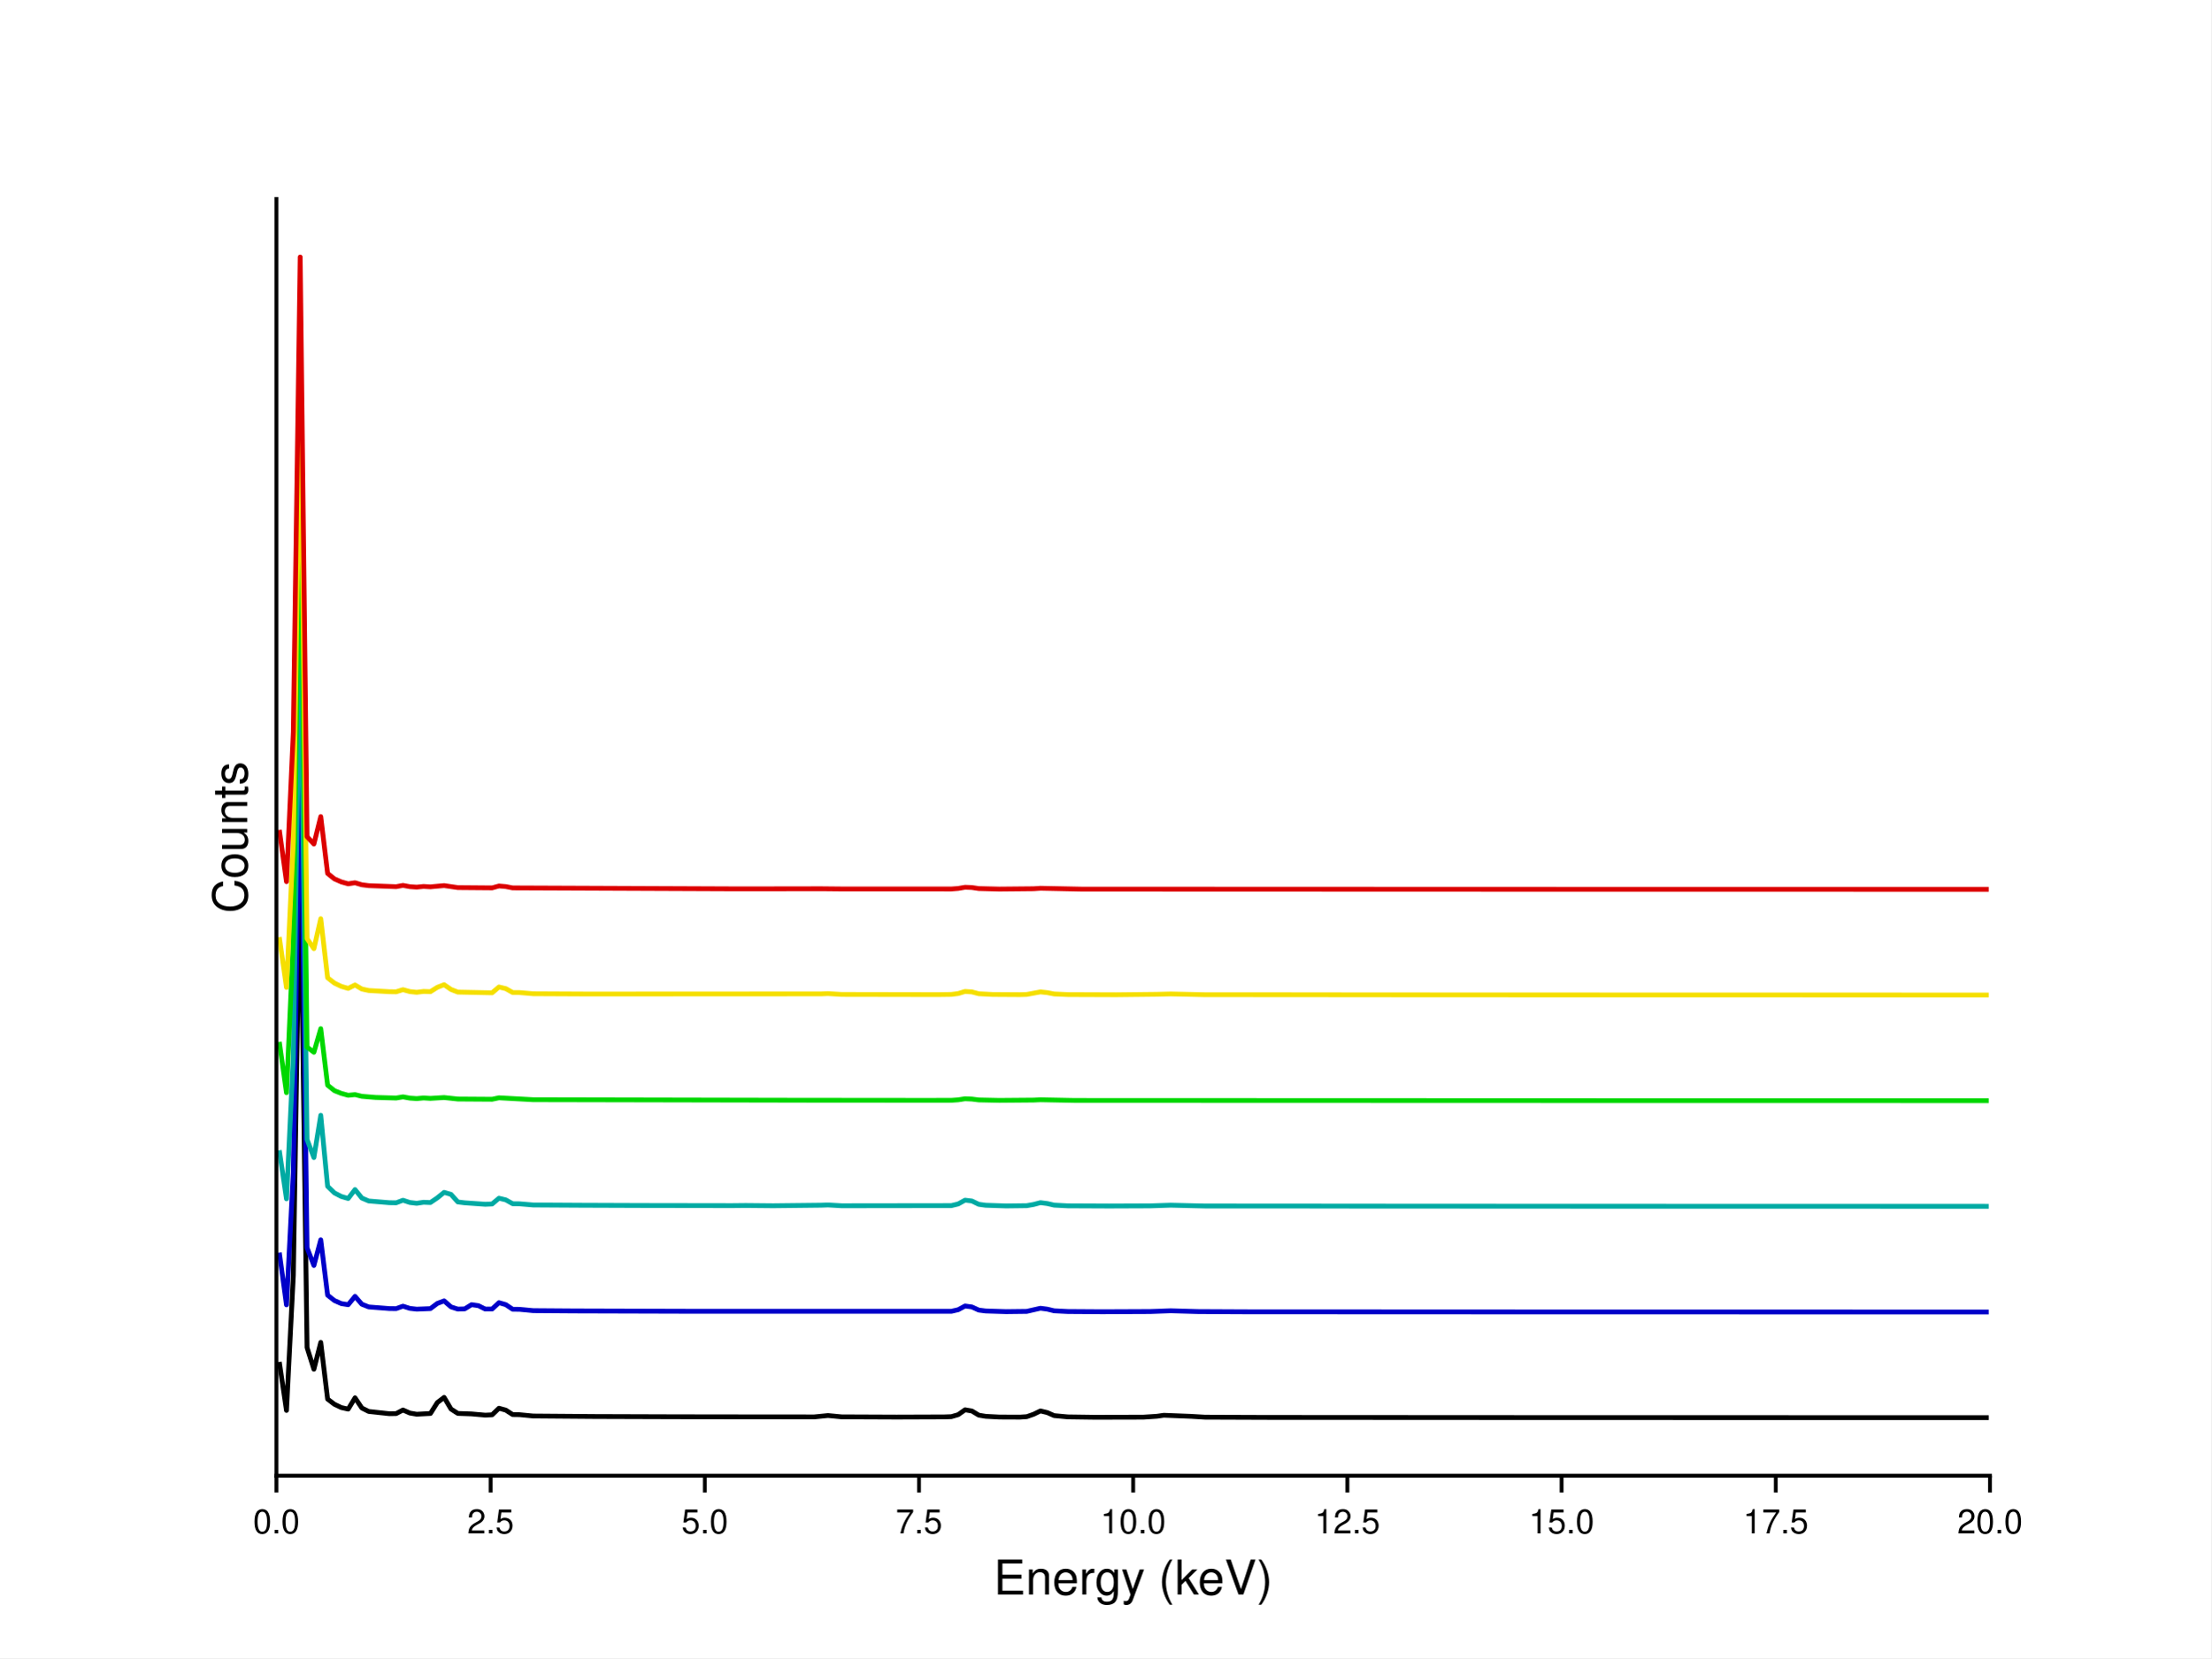
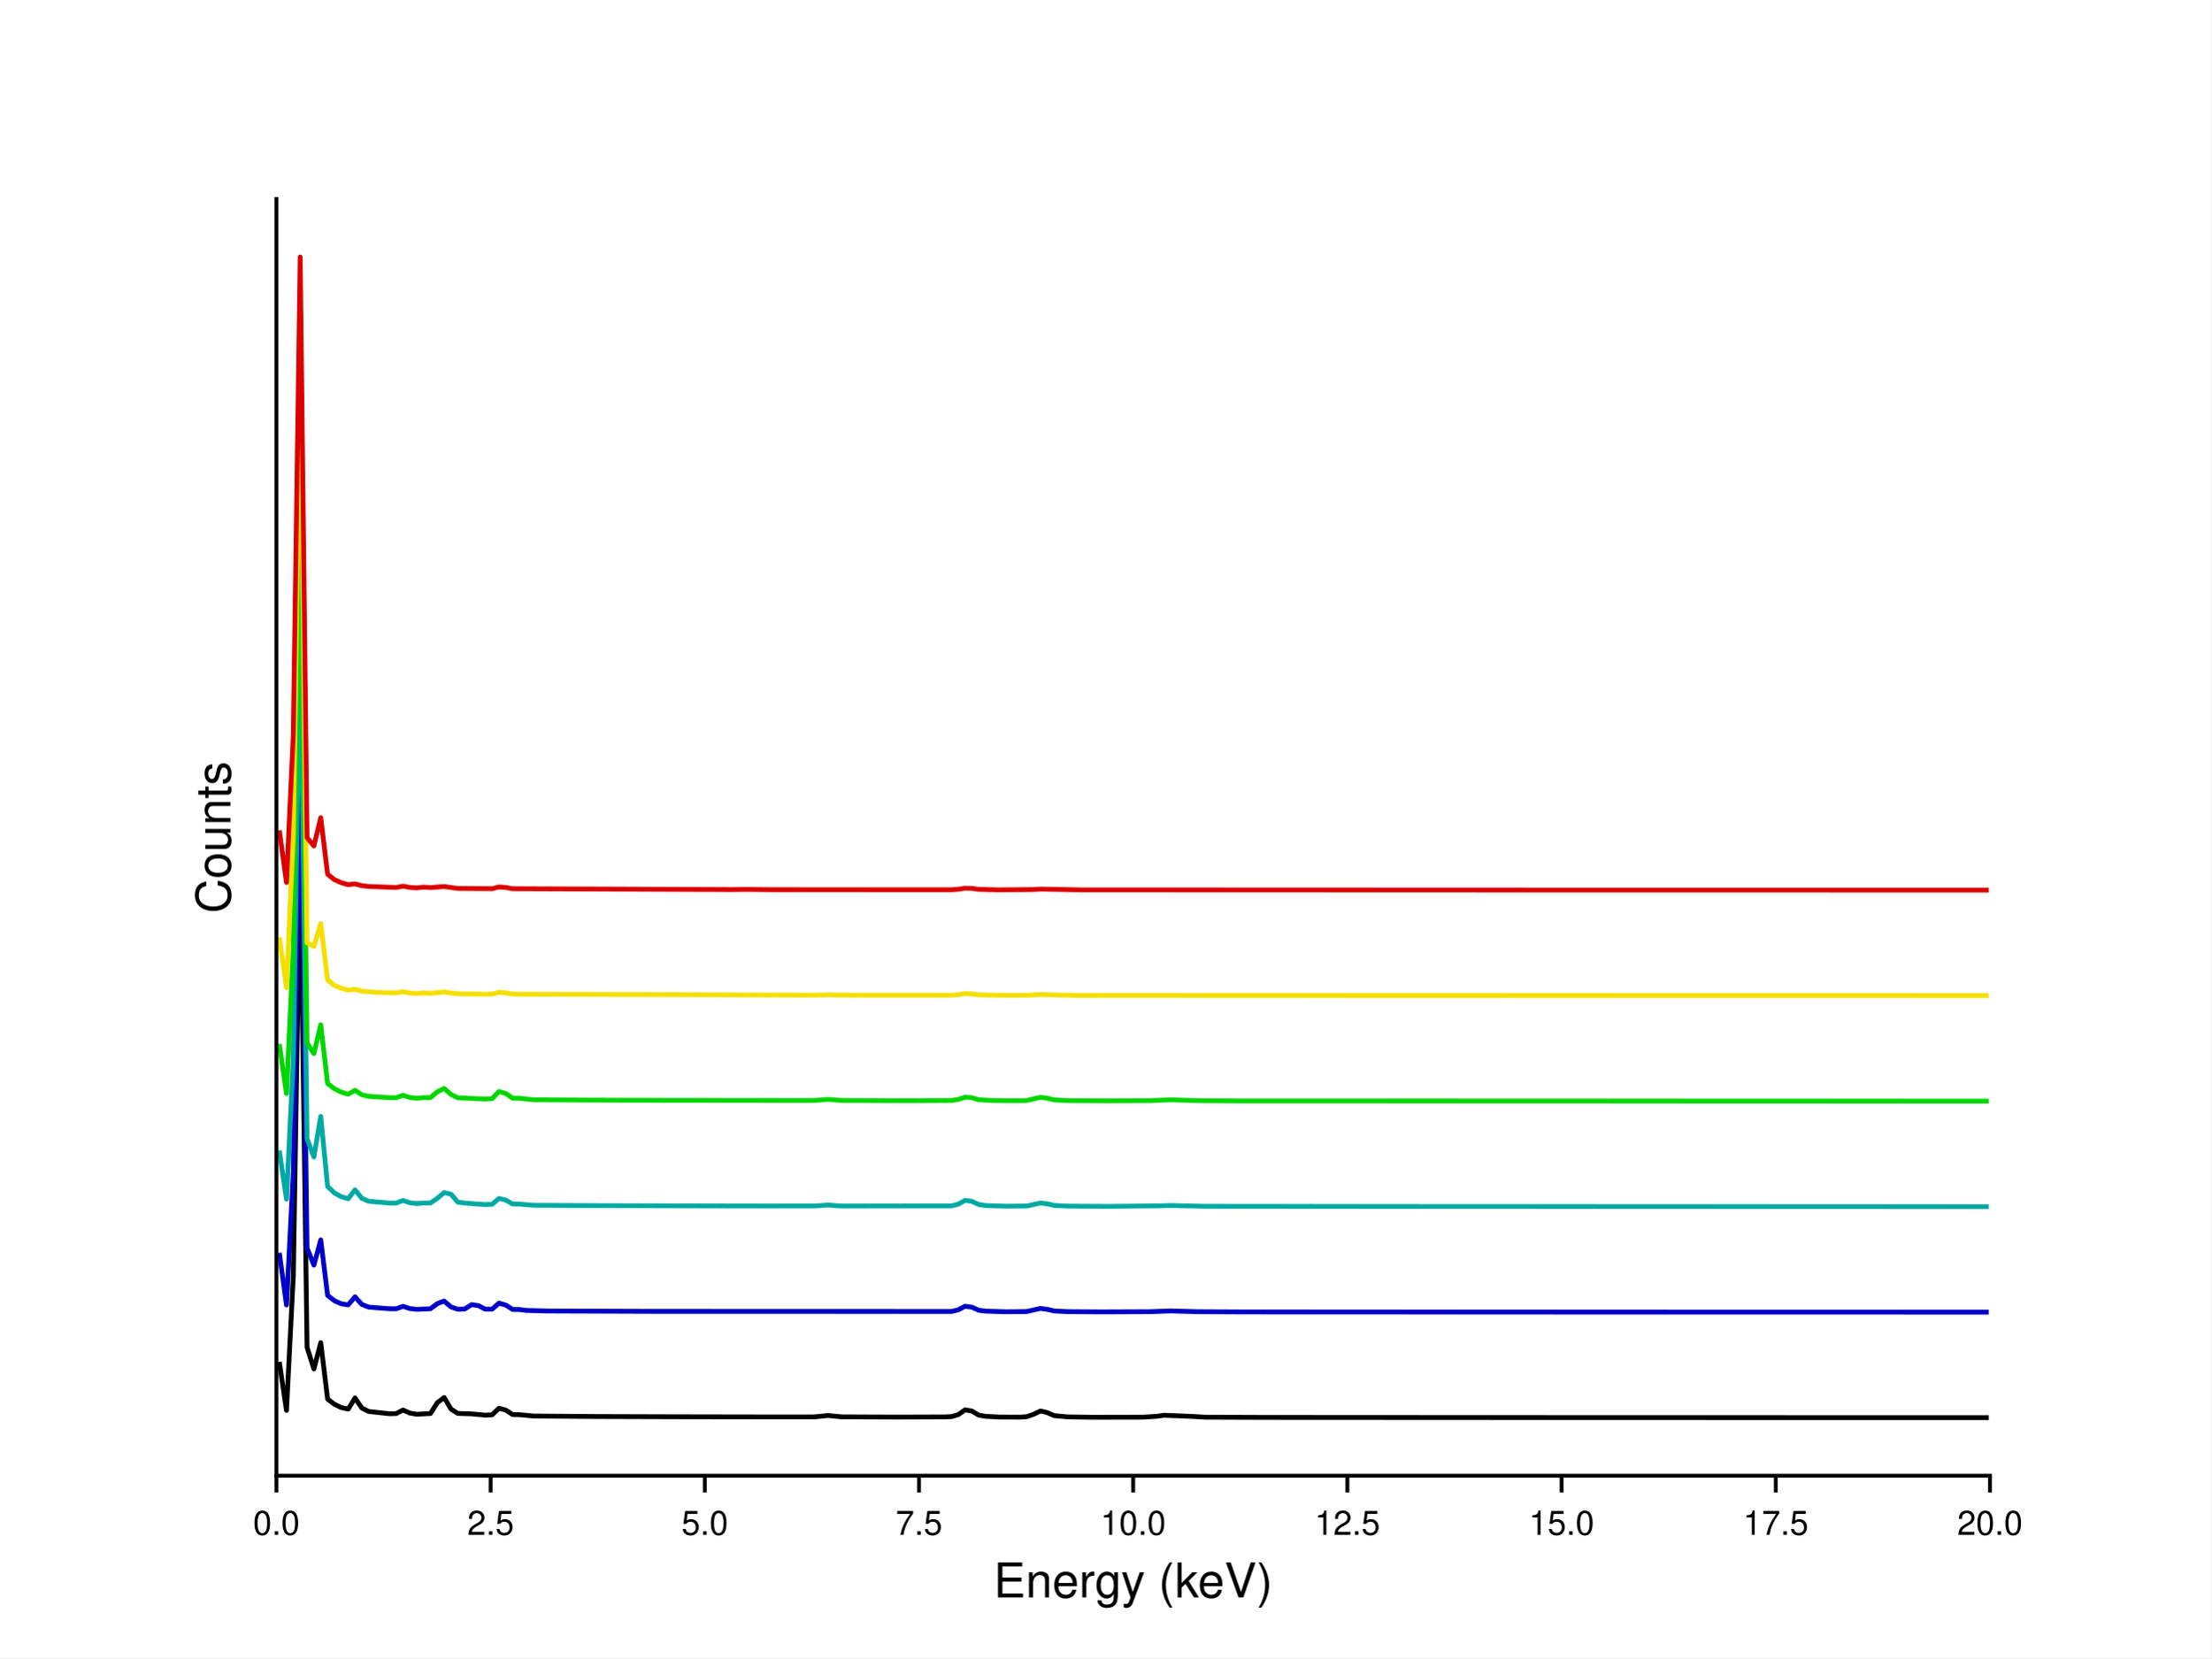
<svg xmlns="http://www.w3.org/2000/svg" xmlns:xlink="http://www.w3.org/1999/xlink" width="460.8pt" height="345.6pt" viewBox="0 0 460.8 345.6" version="1.1">
  <defs>
    <style type="text/css">*{stroke-linejoin: round; stroke-linecap: butt}</style>
  </defs>
  <g id="figure_1">
    <g id="patch_1">
      <path d="M 0 345.6  L 460.8 345.6  L 460.8 0  L 0 0  z " style="fill: #ffffff" />
    </g>
    <g id="axes_1">
      <g id="patch_2">
        <path d="M 57.6 307.584  L 414.72 307.584  L 414.72 41.472  L 57.6 41.472  z " style="fill: #ffffff" />
      </g>
      <g id="matplotlib.axis_1">
        <g id="xtick_1">
          <g id="line2d_1">
            <defs>
-               <path id="ma799b5f9cc" d="M 0 0  L 0 3.5  " style="stroke: #000000; stroke-width: 0.8" />
+               <path id="m2e225399d5" d="M 0 0  L 0 3.5  " style="stroke: #000000; stroke-width: 0.8" />
            </defs>
            <g>
-               <use xlink:href="#ma799b5f9cc" x="57.6" y="307.584" style="stroke: #000000; stroke-width: 0.8" />
+               <use xlink:href="#m2e225399d5" x="57.6" y="307.584" style="stroke: #000000; stroke-width: 0.8" />
            </g>
          </g>
          <g id="text_1">
-             <text style="font: 7px 'Helvetica'; text-anchor: middle" x="57.6" y="319.605" transform="rotate(-0 57.6 319.6054)">0.0</text>
+             <text style="font: 7px 'Helvetica'; text-anchor: middle" x="57.6" y="319.903" transform="rotate(-0 57.6 319.9029)">0.0</text>
          </g>
        </g>
        <g id="xtick_2">
          <g id="line2d_2">
            <g>
-               <use xlink:href="#ma799b5f9cc" x="102.24" y="307.584" style="stroke: #000000; stroke-width: 0.8" />
+               <use xlink:href="#m2e225399d5" x="102.24" y="307.584" style="stroke: #000000; stroke-width: 0.8" />
            </g>
          </g>
          <g id="text_2">
-             <text style="font: 7px 'Helvetica'; text-anchor: middle" x="102.24" y="319.605" transform="rotate(-0 102.24 319.6054)">2.5</text>
+             <text style="font: 7px 'Helvetica'; text-anchor: middle" x="102.24" y="319.903" transform="rotate(-0 102.24 319.9029)">2.5</text>
          </g>
        </g>
        <g id="xtick_3">
          <g id="line2d_3">
            <g>
-               <use xlink:href="#ma799b5f9cc" x="146.88" y="307.584" style="stroke: #000000; stroke-width: 0.8" />
+               <use xlink:href="#m2e225399d5" x="146.88" y="307.584" style="stroke: #000000; stroke-width: 0.8" />
            </g>
          </g>
          <g id="text_3">
-             <text style="font: 7px 'Helvetica'; text-anchor: middle" x="146.88" y="319.605" transform="rotate(-0 146.88 319.6054)">5.0</text>
+             <text style="font: 7px 'Helvetica'; text-anchor: middle" x="146.88" y="319.903" transform="rotate(-0 146.88 319.9029)">5.0</text>
          </g>
        </g>
        <g id="xtick_4">
          <g id="line2d_4">
            <g>
-               <use xlink:href="#ma799b5f9cc" x="191.52" y="307.584" style="stroke: #000000; stroke-width: 0.8" />
+               <use xlink:href="#m2e225399d5" x="191.52" y="307.584" style="stroke: #000000; stroke-width: 0.8" />
            </g>
          </g>
          <g id="text_4">
-             <text style="font: 7px 'Helvetica'; text-anchor: middle" x="191.52" y="319.605" transform="rotate(-0 191.52 319.6054)">7.5</text>
+             <text style="font: 7px 'Helvetica'; text-anchor: middle" x="191.52" y="319.903" transform="rotate(-0 191.52 319.9029)">7.5</text>
          </g>
        </g>
        <g id="xtick_5">
          <g id="line2d_5">
            <g>
-               <use xlink:href="#ma799b5f9cc" x="236.16" y="307.584" style="stroke: #000000; stroke-width: 0.8" />
+               <use xlink:href="#m2e225399d5" x="236.16" y="307.584" style="stroke: #000000; stroke-width: 0.8" />
            </g>
          </g>
          <g id="text_5">
-             <text style="font: 7px 'Helvetica'; text-anchor: middle" x="236.16" y="319.605" transform="rotate(-0 236.16 319.6054)">10.0</text>
+             <text style="font: 7px 'Helvetica'; text-anchor: middle" x="236.16" y="319.903" transform="rotate(-0 236.16 319.9029)">10.0</text>
          </g>
        </g>
        <g id="xtick_6">
          <g id="line2d_6">
            <g>
-               <use xlink:href="#ma799b5f9cc" x="280.8" y="307.584" style="stroke: #000000; stroke-width: 0.8" />
+               <use xlink:href="#m2e225399d5" x="280.8" y="307.584" style="stroke: #000000; stroke-width: 0.8" />
            </g>
          </g>
          <g id="text_6">
-             <text style="font: 7px 'Helvetica'; text-anchor: middle" x="280.8" y="319.605" transform="rotate(-0 280.8 319.6054)">12.5</text>
+             <text style="font: 7px 'Helvetica'; text-anchor: middle" x="280.8" y="319.903" transform="rotate(-0 280.8 319.9029)">12.5</text>
          </g>
        </g>
        <g id="xtick_7">
          <g id="line2d_7">
            <g>
-               <use xlink:href="#ma799b5f9cc" x="325.44" y="307.584" style="stroke: #000000; stroke-width: 0.8" />
+               <use xlink:href="#m2e225399d5" x="325.44" y="307.584" style="stroke: #000000; stroke-width: 0.8" />
            </g>
          </g>
          <g id="text_7">
-             <text style="font: 7px 'Helvetica'; text-anchor: middle" x="325.44" y="319.605" transform="rotate(-0 325.44 319.6054)">15.0</text>
+             <text style="font: 7px 'Helvetica'; text-anchor: middle" x="325.44" y="319.903" transform="rotate(-0 325.44 319.9029)">15.0</text>
          </g>
        </g>
        <g id="xtick_8">
          <g id="line2d_8">
            <g>
-               <use xlink:href="#ma799b5f9cc" x="370.08" y="307.584" style="stroke: #000000; stroke-width: 0.8" />
+               <use xlink:href="#m2e225399d5" x="370.08" y="307.584" style="stroke: #000000; stroke-width: 0.8" />
            </g>
          </g>
          <g id="text_8">
-             <text style="font: 7px 'Helvetica'; text-anchor: middle" x="370.08" y="319.605" transform="rotate(-0 370.08 319.6054)">17.5</text>
+             <text style="font: 7px 'Helvetica'; text-anchor: middle" x="370.08" y="319.903" transform="rotate(-0 370.08 319.9029)">17.5</text>
          </g>
        </g>
        <g id="xtick_9">
          <g id="line2d_9">
            <g>
-               <use xlink:href="#ma799b5f9cc" x="414.72" y="307.584" style="stroke: #000000; stroke-width: 0.8" />
+               <use xlink:href="#m2e225399d5" x="414.72" y="307.584" style="stroke: #000000; stroke-width: 0.8" />
            </g>
          </g>
          <g id="text_9">
-             <text style="font: 7px 'Helvetica'; text-anchor: middle" x="414.72" y="319.605" transform="rotate(-0 414.72 319.6054)">20.0</text>
+             <text style="font: 7px 'Helvetica'; text-anchor: middle" x="414.72" y="319.903" transform="rotate(-0 414.72 319.9029)">20.0</text>
          </g>
        </g>
        <g id="text_10">
-           <text style="font: 10px 'Helvetica'; text-anchor: middle" x="236.16" y="332.355" transform="rotate(-0 236.16 332.3551)">Energy (keV)</text>
+           <text style="font: 10px 'Helvetica'; text-anchor: middle" x="236.16" y="332.957" transform="rotate(-0 236.16 332.9571)">Energy (keV)</text>
        </g>
      </g>
      <g id="matplotlib.axis_2">
        <g id="text_11">
-           <text style="font: 10px 'Helvetica'; text-anchor: middle" x="51.516" y="174.528" transform="rotate(-90 51.51562 174.528)">Counts</text>
+           <text style="font: 10px 'Helvetica'; text-anchor: middle" x="48.02" y="174.528" transform="rotate(-90 48.02031 174.528)">Counts</text>
        </g>
      </g>
      <g id="line2d_10">
-         <path d="M 58.269 284.364  L 59.697 293.978  L 61.126 265.79  L 62.554 177.267  L 63.983 280.864  L 65.411 285.394  L 66.84 279.8  L 68.268 291.611  L 69.697 292.702  L 71.125 293.383  L 72.554 293.706  L 73.982 291.355  L 75.41 293.479  L 76.839 294.194  L 81.124 294.665  L 82.553 294.642  L 83.981 293.892  L 85.41 294.53  L 86.838 294.776  L 89.695 294.62  L 91.124 292.354  L 92.552 291.261  L 93.981 293.684  L 95.409 294.606  L 98.266 294.708  L 101.123 294.964  L 102.552 294.895  L 103.98 293.523  L 105.409 293.919  L 106.837 294.845  L 108.266 294.865  L 111.122 295.144  L 123.979 295.246  L 141.121 295.302  L 155.405 295.322  L 169.69 295.333  L 172.547 295.044  L 175.404 295.32  L 186.832 295.369  L 196.831 295.334  L 198.26 295.279  L 199.688 294.864  L 201.117 293.851  L 202.545 294.1  L 203.974 294.967  L 205.402 295.208  L 208.259 295.362  L 212.545 295.381  L 213.973 295.282  L 215.402 294.782  L 216.83 294.086  L 218.258 294.433  L 219.687 295.062  L 222.544 295.33  L 228.258 295.41  L 238.257 295.386  L 241.114 295.197  L 242.543 294.987  L 248.257 295.216  L 251.114 295.389  L 263.97 295.438  L 319.681 295.469  L 358.25 295.477  L 413.96 295.485  L 413.96 295.485  " clip-path="url(#p23d6d9bbe4)" style="fill: none; stroke: #000000; stroke-linecap: square" />
+         <path d="M 58.269 284.356  L 59.697 293.976  L 61.126 265.804  L 62.554 177.281  L 63.983 280.824  L 65.411 285.332  L 66.84 279.854  L 68.268 291.614  L 69.697 292.703  L 71.125 293.387  L 72.554 293.711  L 73.982 291.382  L 75.41 293.489  L 76.839 294.198  L 81.124 294.67  L 82.553 294.644  L 83.981 293.896  L 85.41 294.534  L 86.838 294.778  L 89.695 294.629  L 91.124 292.377  L 92.552 291.289  L 93.981 293.69  L 95.409 294.608  L 98.266 294.697  L 101.123 294.963  L 102.552 294.895  L 103.98 293.53  L 105.409 293.923  L 106.837 294.847  L 108.266 294.867  L 111.122 295.145  L 123.979 295.247  L 141.121 295.302  L 158.262 295.334  L 169.69 295.332  L 172.547 295.04  L 175.404 295.32  L 186.832 295.368  L 196.831 295.334  L 198.26 295.279  L 199.688 294.867  L 201.117 293.86  L 202.545 294.11  L 203.974 294.969  L 205.402 295.209  L 208.259 295.362  L 212.545 295.381  L 213.973 295.284  L 215.402 294.785  L 216.83 294.097  L 218.258 294.44  L 219.687 295.065  L 222.544 295.331  L 228.258 295.41  L 238.257 295.387  L 241.114 295.199  L 242.543 294.99  L 248.257 295.217  L 251.114 295.39  L 263.97 295.437  L 313.967 295.465  L 378.248 295.481  L 413.96 295.485  L 413.96 295.485  " clip-path="url(#padee2b6dfe)" style="fill: none; stroke: #000000; stroke-linecap: square" />
      </g>
      <g id="line2d_11">
-         <path d="M 58.269 261.574  L 59.697 271.971  L 61.126 244.241  L 62.554 152.742  L 63.983 260.079  L 65.411 263.765  L 66.84 258.415  L 68.268 269.955  L 69.697 271.082  L 71.125 271.712  L 72.554 271.944  L 73.982 270.207  L 75.41 271.842  L 76.839 272.412  L 81.124 272.747  L 82.553 272.763  L 83.981 272.252  L 85.41 272.711  L 86.838 272.876  L 89.695 272.76  L 91.124 271.687  L 92.552 271.143  L 93.981 272.397  L 95.409 272.861  L 96.838 272.818  L 98.266 271.942  L 99.695 272.145  L 101.123 272.853  L 102.552 272.843  L 103.98 271.519  L 105.409 271.937  L 106.837 272.894  L 108.266 272.909  L 111.122 273.181  L 119.693 273.244  L 145.406 273.319  L 198.26 273.319  L 199.688 272.991  L 201.117 272.216  L 202.545 272.413  L 203.974 273.066  L 205.402 273.252  L 209.688 273.386  L 213.973 273.334  L 216.83 272.683  L 218.258 272.872  L 219.687 273.217  L 222.544 273.361  L 229.686 273.409  L 239.686 273.365  L 243.971 273.21  L 249.685 273.373  L 259.684 273.422  L 316.824 273.447  L 413.96 273.464  L 413.96 273.464  " clip-path="url(#p23d6d9bbe4)" style="fill: none; stroke: #0000c9; stroke-linecap: square" />
+         <path d="M 58.269 261.619  L 59.697 271.997  L 61.126 244.207  L 62.554 152.893  L 63.983 260.137  L 65.411 263.69  L 66.84 258.43  L 68.268 270.003  L 69.697 271.125  L 71.125 271.752  L 72.554 271.985  L 73.982 270.295  L 75.41 271.892  L 76.839 272.45  L 81.124 272.782  L 82.553 272.796  L 83.981 272.288  L 85.41 272.747  L 86.838 272.913  L 89.695 272.797  L 91.124 271.731  L 92.552 271.181  L 93.981 272.413  L 95.409 272.89  L 96.838 272.851  L 98.266 271.934  L 99.695 272.14  L 101.123 272.877  L 102.552 272.875  L 103.98 271.623  L 105.409 272.026  L 106.837 272.938  L 108.266 272.953  L 109.694 273.141  L 113.979 273.252  L 135.407 273.332  L 198.26 273.352  L 199.688 273.028  L 201.117 272.266  L 202.545 272.463  L 203.974 273.104  L 205.402 273.285  L 209.688 273.419  L 213.973 273.367  L 216.83 272.723  L 218.258 272.91  L 219.687 273.251  L 222.544 273.393  L 229.686 273.441  L 239.686 273.399  L 243.971 273.242  L 249.685 273.404  L 259.684 273.454  L 323.966 273.48  L 413.96 273.495  L 413.96 273.495  " clip-path="url(#padee2b6dfe)" style="fill: none; stroke: #0000c9; stroke-linecap: square" />
      </g>
      <g id="line2d_12">
-         <path d="M 58.269 240.246  L 59.697 249.876  L 61.126 220.136  L 62.554 129.193  L 63.983 237.505  L 65.411 241.275  L 66.84 232.463  L 68.268 247.261  L 69.697 248.647  L 71.125 249.384  L 72.554 249.807  L 73.982 247.949  L 75.41 249.714  L 76.839 250.326  L 81.124 250.681  L 82.553 250.704  L 83.981 250.169  L 85.41 250.64  L 86.838 250.809  L 88.267 250.593  L 89.695 250.649  L 91.124 249.684  L 92.552 248.529  L 93.981 248.945  L 95.409 250.526  L 96.838 250.706  L 99.695 250.904  L 101.123 251.009  L 102.552 250.946  L 103.98 249.753  L 105.409 250.095  L 106.837 250.895  L 108.266 250.912  L 111.122 251.156  L 121.122 251.217  L 133.978 251.265  L 152.548 251.294  L 155.405 251.264  L 161.119 251.319  L 171.119 251.208  L 172.547 251.156  L 175.404 251.319  L 198.26 251.289  L 199.688 250.943  L 201.117 250.154  L 202.545 250.327  L 203.974 251.015  L 205.402 251.216  L 209.688 251.357  L 213.973 251.303  L 215.402 251.052  L 216.83 250.674  L 218.258 250.858  L 219.687 251.189  L 222.544 251.338  L 231.115 251.378  L 239.686 251.343  L 243.971 251.203  L 251.114 251.374  L 272.541 251.385  L 279.683 251.397  L 328.251 251.423  L 413.96 251.439  L 413.96 251.439  " clip-path="url(#p23d6d9bbe4)" style="fill: none; stroke: #00aaa3; stroke-linecap: square" />
+         <path d="M 58.269 240.289  L 59.697 249.949  L 61.126 220.584  L 62.554 129.79  L 63.983 237.309  L 65.411 241.151  L 66.84 232.694  L 68.268 247.286  L 69.697 248.663  L 71.125 249.43  L 72.554 249.861  L 73.982 247.997  L 75.41 249.775  L 76.839 250.385  L 81.124 250.757  L 82.553 250.764  L 83.981 250.219  L 85.41 250.701  L 86.838 250.869  L 88.267 250.749  L 89.695 250.751  L 91.124 249.777  L 92.552 248.58  L 93.981 248.904  L 95.409 250.565  L 96.838 250.753  L 99.695 250.977  L 101.123 251.074  L 102.552 251.014  L 103.98 249.802  L 105.409 250.132  L 106.837 250.954  L 108.266 250.975  L 111.122 251.224  L 122.55 251.286  L 141.121 251.337  L 151.12 251.366  L 159.691 251.375  L 169.69 251.37  L 172.547 251.173  L 175.404 251.379  L 198.26 251.354  L 199.688 250.998  L 201.117 250.2  L 202.545 250.387  L 203.974 251.068  L 205.402 251.277  L 209.688 251.418  L 213.973 251.371  L 216.83 250.752  L 218.258 250.923  L 219.687 251.26  L 222.544 251.4  L 231.115 251.448  L 241.114 251.345  L 243.971 251.265  L 251.114 251.436  L 272.541 251.45  L 278.255 251.458  L 413.96 251.503  L 413.96 251.503  " clip-path="url(#padee2b6dfe)" style="fill: none; stroke: #00aaa3; stroke-linecap: square" />
      </g>
      <g id="line2d_13">
-         <path d="M 58.269 217.659  L 59.697 227.756  L 61.126 195.829  L 62.554 97.267  L 63.983 218.245  L 65.411 219.324  L 66.84 214.413  L 68.268 226.18  L 69.697 227.33  L 71.125 227.901  L 72.554 228.291  L 73.982 228.153  L 75.41 228.504  L 78.267 228.742  L 82.553 228.865  L 83.981 228.623  L 85.41 228.884  L 86.838 228.981  L 88.267 228.851  L 89.695 228.939  L 92.552 228.763  L 95.409 229.073  L 102.552 229.122  L 103.98 228.82  L 111.122 229.212  L 169.69 229.332  L 175.404 229.333  L 192.546 229.349  L 198.26 229.341  L 199.688 229.241  L 201.117 229.017  L 202.545 229.08  L 203.974 229.264  L 208.259 229.355  L 215.402 229.295  L 216.83 229.227  L 223.972 229.369  L 333.965 229.407  L 413.96 229.417  L 413.96 229.417  " clip-path="url(#p23d6d9bbe4)" style="fill: none; stroke: #00d700; stroke-linecap: square" />
+         <path d="M 58.269 218.089  L 59.697 227.925  L 61.126 197.767  L 62.554 104.594  L 63.983 217.386  L 65.411 219.594  L 66.84 213.609  L 68.268 225.849  L 69.697 226.933  L 71.125 227.636  L 72.554 228.065  L 73.982 227.257  L 75.41 228.186  L 76.839 228.519  L 81.124 228.794  L 82.553 228.804  L 83.981 228.294  L 85.41 228.747  L 86.838 228.915  L 88.267 228.775  L 89.695 228.779  L 91.124 227.579  L 92.552 226.873  L 93.981 228.12  L 95.409 228.816  L 101.123 229.083  L 102.552 228.998  L 103.98 227.505  L 105.409 227.916  L 106.837 228.91  L 108.266 228.923  L 111.122 229.227  L 122.55 229.297  L 138.264 229.346  L 169.69 229.377  L 172.547 229.143  L 175.404 229.376  L 189.689 229.422  L 198.26 229.373  L 199.688 229.168  L 201.117 228.684  L 202.545 228.8  L 203.974 229.218  L 206.831 229.388  L 212.545 229.428  L 213.973 229.376  L 216.83 228.717  L 218.258 228.905  L 219.687 229.252  L 222.544 229.407  L 231.115 229.454  L 239.686 229.408  L 243.971 229.237  L 249.685 229.412  L 258.256 229.468  L 413.96 229.509  L 413.96 229.509  " clip-path="url(#padee2b6dfe)" style="fill: none; stroke: #00d700; stroke-linecap: square" />
      </g>
      <g id="line2d_14">
-         <path d="M 58.269 195.814  L 59.697 205.811  L 61.126 175.507  L 62.554 80.521  L 63.983 195.636  L 65.411 197.743  L 66.84 191.486  L 68.268 203.799  L 69.697 204.912  L 71.125 205.595  L 72.554 206.012  L 73.982 205.303  L 75.41 206.141  L 76.839 206.454  L 81.124 206.7  L 82.553 206.723  L 83.981 206.279  L 85.41 206.677  L 86.838 206.826  L 88.267 206.646  L 89.695 206.692  L 91.124 205.795  L 92.552 205.243  L 93.981 206.228  L 95.409 206.785  L 102.552 206.931  L 103.98 205.722  L 105.409 206.062  L 106.837 206.869  L 108.266 206.88  L 111.122 207.126  L 122.55 207.183  L 171.119 207.158  L 172.547 207.096  L 175.404 207.271  L 195.403 207.307  L 198.26 207.268  L 199.688 207.086  L 201.117 206.649  L 202.545 206.745  L 203.974 207.127  L 206.831 207.277  L 212.545 207.314  L 213.973 207.272  L 216.83 206.744  L 218.258 206.897  L 219.687 207.174  L 222.544 207.3  L 232.543 207.338  L 241.114 207.244  L 243.971 207.17  L 251.114 207.328  L 272.541 207.339  L 282.54 207.354  L 315.395 207.371  L 403.961 207.388  L 413.96 207.389  L 413.96 207.389  " clip-path="url(#p23d6d9bbe4)" style="fill: none; stroke: #f5df00; stroke-linecap: square" />
+         <path d="M 58.269 195.858  L 59.697 205.85  L 61.126 173.809  L 62.554 75.804  L 63.983 196.471  L 65.411 197.279  L 66.84 192.5  L 68.268 204.265  L 69.697 205.389  L 71.125 205.974  L 72.554 206.372  L 73.982 206.207  L 75.41 206.587  L 78.267 206.835  L 82.553 206.956  L 83.981 206.702  L 85.41 206.976  L 86.838 207.078  L 88.267 206.963  L 89.695 207.037  L 92.552 206.762  L 95.409 207.149  L 101.123 207.217  L 102.552 207.212  L 103.98 206.833  L 105.409 206.951  L 106.837 207.211  L 169.69 207.429  L 172.547 207.358  L 178.261 207.444  L 192.546 207.448  L 198.26 207.44  L 199.688 207.332  L 201.117 207.094  L 202.545 207.167  L 203.974 207.358  L 208.259 207.456  L 213.973 207.454  L 216.83 207.301  L 223.972 207.47  L 285.397 207.5  L 356.821 207.514  L 413.96 207.519  L 413.96 207.519  " clip-path="url(#padee2b6dfe)" style="fill: none; stroke: #f5df00; stroke-linecap: square" />
      </g>
      <g id="line2d_15">
-         <path d="M 58.269 173.469  L 59.697 183.759  L 61.126 152.584  L 62.554 53.568  L 63.983 174.383  L 65.411 175.918  L 66.84 170.201  L 68.268 182.052  L 69.697 183.191  L 71.125 183.812  L 72.554 184.212  L 73.982 183.996  L 75.41 184.414  L 76.839 184.596  L 82.553 184.808  L 83.981 184.543  L 85.41 184.807  L 86.838 184.903  L 88.267 184.759  L 89.695 184.842  L 92.552 184.583  L 95.409 185  L 102.552 185.06  L 103.98 184.668  L 105.409 184.788  L 106.837 185.065  L 152.548 185.259  L 156.834 185.263  L 171.119 185.24  L 175.404 185.283  L 198.26 185.289  L 199.688 185.182  L 201.117 184.934  L 202.545 184.987  L 203.974 185.202  L 208.259 185.307  L 215.402 185.237  L 216.83 185.143  L 225.401 185.319  L 316.824 185.353  L 413.96 185.366  L 413.96 185.366  " clip-path="url(#p23d6d9bbe4)" style="fill: none; stroke: #dc0000; stroke-linecap: square" />
+         <path d="M 58.269 173.548  L 59.697 183.941  L 61.126 153.103  L 62.554 53.568  L 63.983 174.578  L 65.411 176.325  L 66.84 170.432  L 68.268 182.212  L 69.697 183.354  L 71.125 183.984  L 72.554 184.388  L 73.982 184.24  L 75.41 184.602  L 76.839 184.771  L 82.553 184.975  L 83.981 184.713  L 85.41 184.968  L 86.838 185.06  L 88.267 184.909  L 89.695 184.997  L 92.552 184.786  L 95.409 185.178  L 102.552 185.23  L 103.98 184.868  L 105.409 184.976  L 106.837 185.235  L 152.548 185.417  L 155.405 185.383  L 161.119 185.437  L 185.403 185.451  L 198.26 185.451  L 199.688 185.356  L 201.117 185.133  L 202.545 185.172  L 203.974 185.372  L 208.259 185.469  L 215.402 185.407  L 216.83 185.313  L 225.401 185.478  L 321.109 185.515  L 413.96 185.526  L 413.96 185.526  " clip-path="url(#padee2b6dfe)" style="fill: none; stroke: #dc0000; stroke-linecap: square" />
      </g>
      <g id="patch_3">
        <path d="M 57.6 307.584  L 57.6 41.472  " style="fill: none; stroke: #000000; stroke-width: 0.8; stroke-linejoin: miter; stroke-linecap: square" />
      </g>
      <g id="patch_4">
        <path d="M 57.6 307.584  L 414.72 307.584  " style="fill: none; stroke: #000000; stroke-width: 0.8; stroke-linejoin: miter; stroke-linecap: square" />
      </g>
    </g>
  </g>
  <defs>
-     <clipPath id="p23d6d9bbe4">
+     <clipPath id="padee2b6dfe">
      <rect x="57.6" y="41.472" width="357.12" height="266.112" />
    </clipPath>
  </defs>
</svg>
